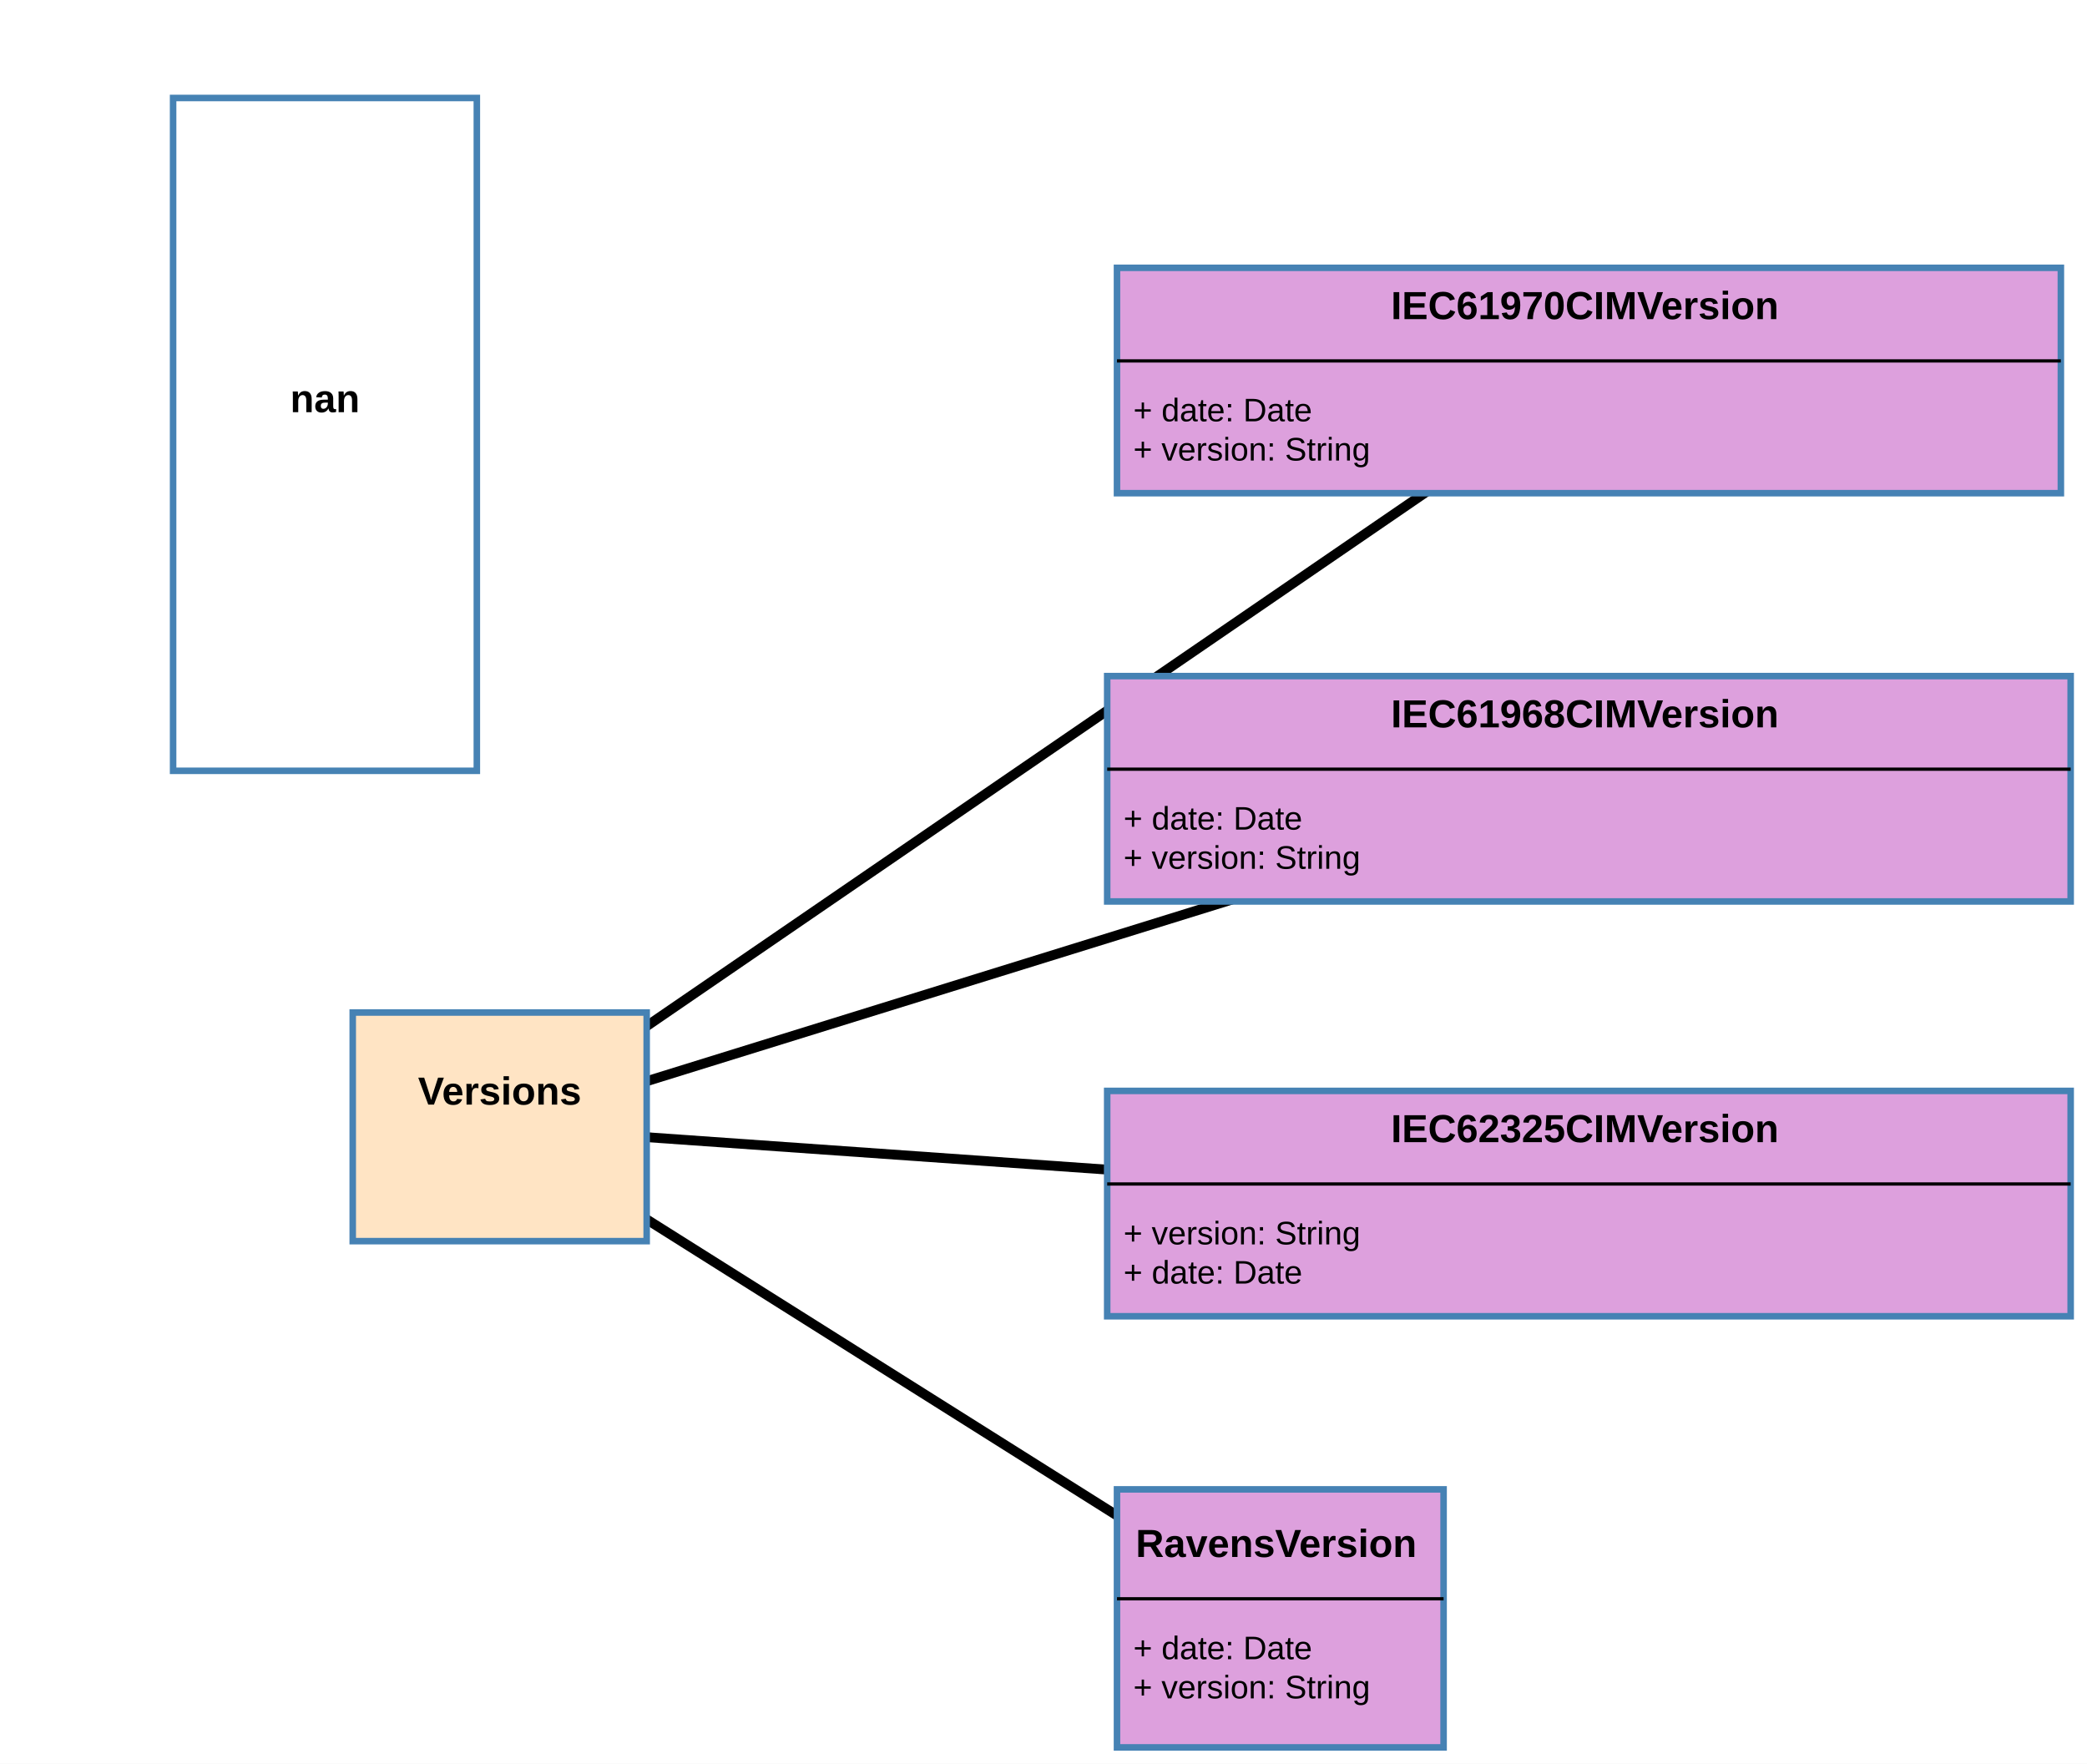
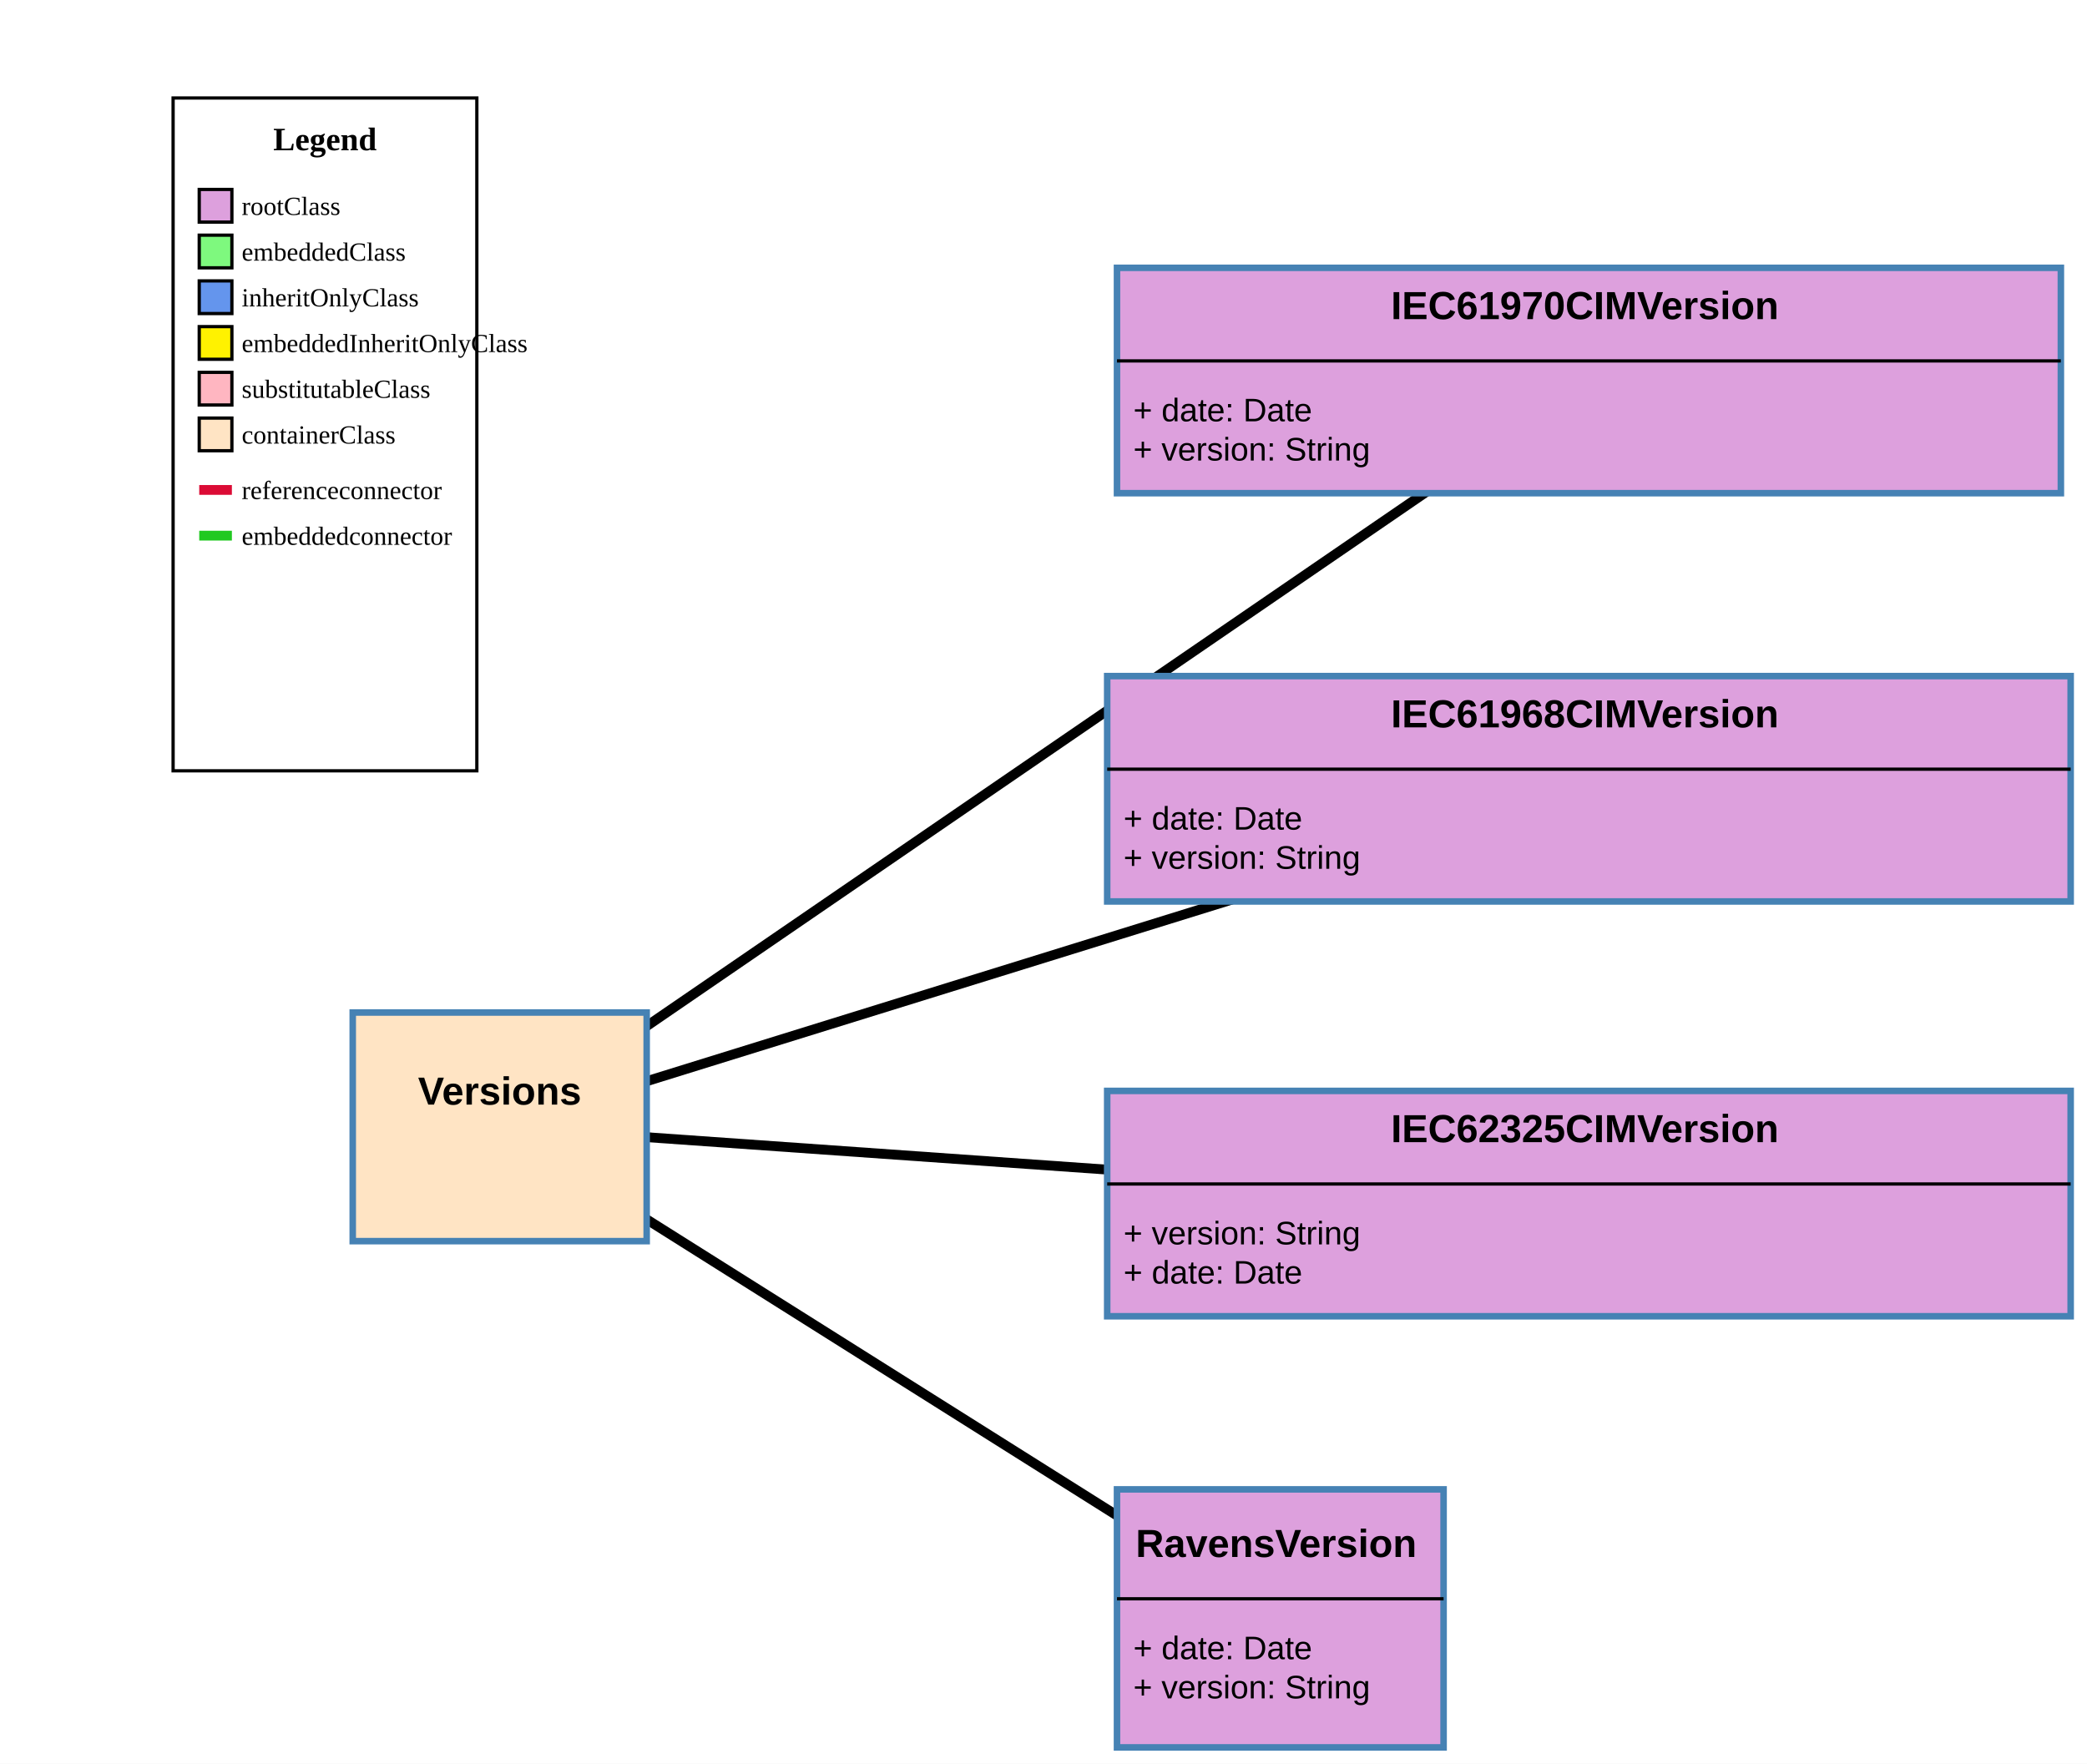
<svg xmlns="http://www.w3.org/2000/svg" width="639" height="540" style="-webkit-tap-highlight-color: rgba(0, 0, 0, 0);">
  <rect width="100%" height="100%" fill="white" />
  <g class="zoom-group">
    <defs>
      <marker id="arrowhead" viewBox="-0 -5 10 10" refX="5" refY="0" orient="auto" markerWidth="10" markerHeight="10" xoverflow="visible">
        <path d="M 0,-5 L 10 ,0 L 0,5" fill="black" style="stroke: none;" />
      </marker>
    </defs>
    <line class="link" x1="486.5" y1="116.5" x2="153" y2="345" stroke="#000000" stroke-width="3" />
    <line class="link" x1="486.5" y1="241.5" x2="153" y2="345" stroke="#000000" stroke-width="3" />
    <line class="link" x1="486.5" y1="368.5" x2="153" y2="345" stroke="#000000" stroke-width="3" />
    <line class="link" x1="392" y1="495.5" x2="153" y2="345" stroke="#000000" stroke-width="3" />
    <g class="draggable" transform="translate(342, 82)">
      <rect class="box" width="289" height="69" style="fill: #DDA0DD; stroke: steelblue; stroke-width: 2px; cursor: move;" />
      <text x="0" y="0" text-anchor="start" font-size="10px">
        <tspan x="144.5" y="11.5" dy=".35em" text-anchor="middle" style="font-family: Arial, sans-serif; font-weight: 700; font-style: normal; fill: black; font-size: 12px; pointer-events: none;">IEC61970CIMVersion</tspan>
        <tspan x="5" y="43.5" dy=".35em" text-anchor="start" style="font-family: Arial, sans-serif; font-weight: 400; font-style: normal; fill: black; font-size: 10px; pointer-events: none;">+   date: Date</tspan>
        <tspan x="5" y="55.5" dy=".35em" text-anchor="start" style="font-family: Arial, sans-serif; font-weight: 400; font-style: normal; fill: black; font-size: 10px; pointer-events: none;">+   version: String</tspan>
      </text>
      <line x1="0" x2="289" y1="28.5" y2="28.5" stroke="black" stroke-width="1" />
    </g>
    <g class="draggable" transform="translate(339, 207)">
      <rect class="box" width="295" height="69" style="fill: #DDA0DD; stroke: steelblue; stroke-width: 2px; cursor: move;" />
      <text x="0" y="0" text-anchor="start" font-size="10px">
        <tspan x="147.5" y="11.5" dy=".35em" text-anchor="middle" style="font-family: Arial, sans-serif; font-weight: 700; font-style: normal; fill: black; font-size: 12px; pointer-events: none;">IEC61968CIMVersion</tspan>
        <tspan x="5" y="43.5" dy=".35em" text-anchor="start" style="font-family: Arial, sans-serif; font-weight: 400; font-style: normal; fill: black; font-size: 10px; pointer-events: none;">+   date: Date</tspan>
        <tspan x="5" y="55.5" dy=".35em" text-anchor="start" style="font-family: Arial, sans-serif; font-weight: 400; font-style: normal; fill: black; font-size: 10px; pointer-events: none;">+   version: String</tspan>
      </text>
      <line x1="0" x2="295" y1="28.5" y2="28.5" stroke="black" stroke-width="1" />
    </g>
    <g class="draggable" transform="translate(339, 334)">
      <rect class="box" width="295" height="69" style="fill: #DDA0DD; stroke: steelblue; stroke-width: 2px; cursor: move;" />
      <text x="0" y="0" text-anchor="start" font-size="10px">
        <tspan x="147.5" y="11.5" dy=".35em" text-anchor="middle" style="font-family: Arial, sans-serif; font-weight: 700; font-style: normal; fill: black; font-size: 12px; pointer-events: none;">IEC62325CIMVersion</tspan>
        <tspan x="5" y="43.5" dy=".35em" text-anchor="start" style="font-family: Arial, sans-serif; font-weight: 400; font-style: normal; fill: black; font-size: 10px; pointer-events: none;">+   version: String</tspan>
        <tspan x="5" y="55.5" dy=".35em" text-anchor="start" style="font-family: Arial, sans-serif; font-weight: 400; font-style: normal; fill: black; font-size: 10px; pointer-events: none;">+   date: Date</tspan>
      </text>
      <line x1="0" x2="295" y1="28.5" y2="28.5" stroke="black" stroke-width="1" />
    </g>
    <g class="draggable" transform="translate(342, 456)">
      <rect class="box" width="100" height="79" style="fill: #DDA0DD; stroke: steelblue; stroke-width: 2px; cursor: move;" />
      <text x="0" y="0" text-anchor="start" font-size="10px">
        <tspan x="50" y="16.5" dy=".35em" text-anchor="middle" style="font-family: Arial, sans-serif; font-weight: 700; font-style: normal; fill: black; font-size: 12px; pointer-events: none;">RavensVersion</tspan>
        <tspan x="5" y="48.5" dy=".35em" text-anchor="start" style="font-family: Arial, sans-serif; font-weight: 400; font-style: normal; fill: black; font-size: 10px; pointer-events: none;">+   date: Date</tspan>
        <tspan x="5" y="60.5" dy=".35em" text-anchor="start" style="font-family: Arial, sans-serif; font-weight: 400; font-style: normal; fill: black; font-size: 10px; pointer-events: none;">+   version: String</tspan>
      </text>
      <line x1="0" x2="100" y1="33.5" y2="33.5" stroke="black" stroke-width="1" />
    </g>
    <g class="draggable" transform="translate(108, 310)">
      <rect class="box" width="90" height="70" style="fill: #FFE4C4; stroke: steelblue; stroke-width: 2px; cursor: move;" />
      <text x="0" y="0" text-anchor="start" font-size="10px">
        <tspan x="45" y="24" dy=".35em" text-anchor="middle" style="font-family: Arial, sans-serif; font-weight: 700; font-style: normal; fill: black; font-size: 12px; pointer-events: none;">Versions</tspan>
      </text>
    </g>
-     <g class="draggable" transform="translate(53, 30)">
-       <rect class="box" width="93" height="206" style="fill: #FFFFFF; stroke: steelblue; stroke-width: 2px; cursor: move;" />
-       <text x="0" y="0" text-anchor="start" font-size="10px">
-         <tspan x="46.5" y="92" dy=".35em" text-anchor="middle" style="font-family: Arial, sans-serif; font-weight: 700; font-style: normal; fill: black; font-size: 12px; pointer-events: none;">nan</tspan>
-       </text>
-     </g>
    <text class="link-text-start-top" x="427.022" y="153.826" text-anchor="end" dy="1em" style="font-family: Arial, sans-serif; font-size: 10px; fill: black;" />
    <text class="link-text-start-top" x="365.558" y="277.482" text-anchor="end" dy="1em" style="font-family: Arial, sans-serif; font-size: 10px; fill: black;" />
    <text class="link-text-start-top" x="329.012" y="357.755" text-anchor="end" dy="-1em" style="font-family: Arial, sans-serif; font-size: 10px; fill: black;" />
    <text class="link-text-start-top" x="332.769" y="461.35" text-anchor="end" dy="-1em" style="font-family: Arial, sans-serif; font-size: 10px; fill: black;" />
    <text class="link-text-start-btm" x="437.022" y="153.826" dy="1em" text-anchor="start" style="font-family: Arial, sans-serif; font-size: 10px; fill: black;" />
    <text class="link-text-start-btm" x="375.558" y="277.482" dy="1em" text-anchor="start" style="font-family: Arial, sans-serif; font-size: 10px; fill: black;" />
    <text class="link-text-start-btm" x="329.012" y="357.755" dy="1em" text-anchor="end" style="font-family: Arial, sans-serif; font-size: 10px; fill: black;" />
    <text class="link-text-start-btm" x="332.769" y="461.35" dy="1em" text-anchor="end" style="font-family: Arial, sans-serif; font-size: 10px; fill: black;" />
    <text class="link-text-end-top" x="207.125" y="311.342" dy="-1em" text-anchor="start" style="font-family: Arial, sans-serif; font-size: 10px; fill: black;" />
    <text class="link-text-end-top" x="207.775" y="329.552" dy="-1em" text-anchor="start" style="font-family: Arial, sans-serif; font-size: 10px; fill: black;" />
    <text class="link-text-end-top" x="207.988" y="348.522" dy="-1em" text-anchor="start" style="font-family: Arial, sans-serif; font-size: 10px; fill: black;" />
    <text class="link-text-end-top" x="207.231" y="376.001" dy="-1em" text-anchor="start" style="font-family: Arial, sans-serif; font-size: 10px; fill: black;" />
    <text class="link-text-end-btm" x="207.125" y="311.342" dy="1em" text-anchor="start" style="font-family: Arial, sans-serif; font-size: 10px; fill: black;" />
    <text class="link-text-end-btm" x="207.775" y="329.552" dy="1em" text-anchor="start" style="font-family: Arial, sans-serif; font-size: 10px; fill: black;" />
    <text class="link-text-end-btm" x="207.988" y="348.522" dy="1em" text-anchor="start" style="font-family: Arial, sans-serif; font-size: 10px; fill: black;" />
    <text class="link-text-end-btm" x="207.231" y="376.001" dy="1em" text-anchor="start" style="font-family: Arial, sans-serif; font-size: 10px; fill: black;" />
+     <g class="legend" transform="translate(53, 30)">
+       <rect width="93" height="206" fill="white" stroke="black" stroke-width="1" />
+       <text x="46.5" y="16" text-anchor="middle" font-weight="bold" font-size="10px">Legend</text>
+       <rect x="8" y="28" width="10" height="10" fill="#DDA0DD" stroke="black" stroke-width="1" />
+       <text x="21" y="33" dy="0.35em" font-size="8px">rootClass</text>
+       <rect x="8" y="42" width="10" height="10" fill="#7EF97E" stroke="black" stroke-width="1" />
+       <text x="21" y="47" dy="0.35em" font-size="8px">embeddedClass</text>
+       <rect x="8" y="56" width="10" height="10" fill="#6495ED" stroke="black" stroke-width="1" />
+       <text x="21" y="61" dy="0.35em" font-size="8px">inheritOnlyClass</text>
+       <rect x="8" y="70" width="10" height="10" fill="#FFF200" stroke="black" stroke-width="1" />
+       <text x="21" y="75" dy="0.35em" font-size="8px">embeddedInheritOnlyClass</text>
+       <rect x="8" y="84" width="10" height="10" fill="#FFB6C1" stroke="black" stroke-width="1" />
+       <text x="21" y="89" dy="0.35em" font-size="8px">substitutableClass</text>
+       <rect x="8" y="98" width="10" height="10" fill="#FFE4C4" stroke="black" stroke-width="1" />
+       <text x="21" y="103" dy="0.35em" font-size="8px">containerClass</text>
+       <line x1="8" x2="18" y1="120" y2="120" stroke="#DB0B35" stroke-width="3" />
+       <text x="21" y="120" dy="0.35em" font-size="8px">referenceconnector</text>
+       <line x1="8" x2="18" y1="134" y2="134" stroke="#20C920" stroke-width="3" />
+       <text x="21" y="134" dy="0.35em" font-size="8px">embeddedconnector</text>
+     </g>
  </g>
</svg>
